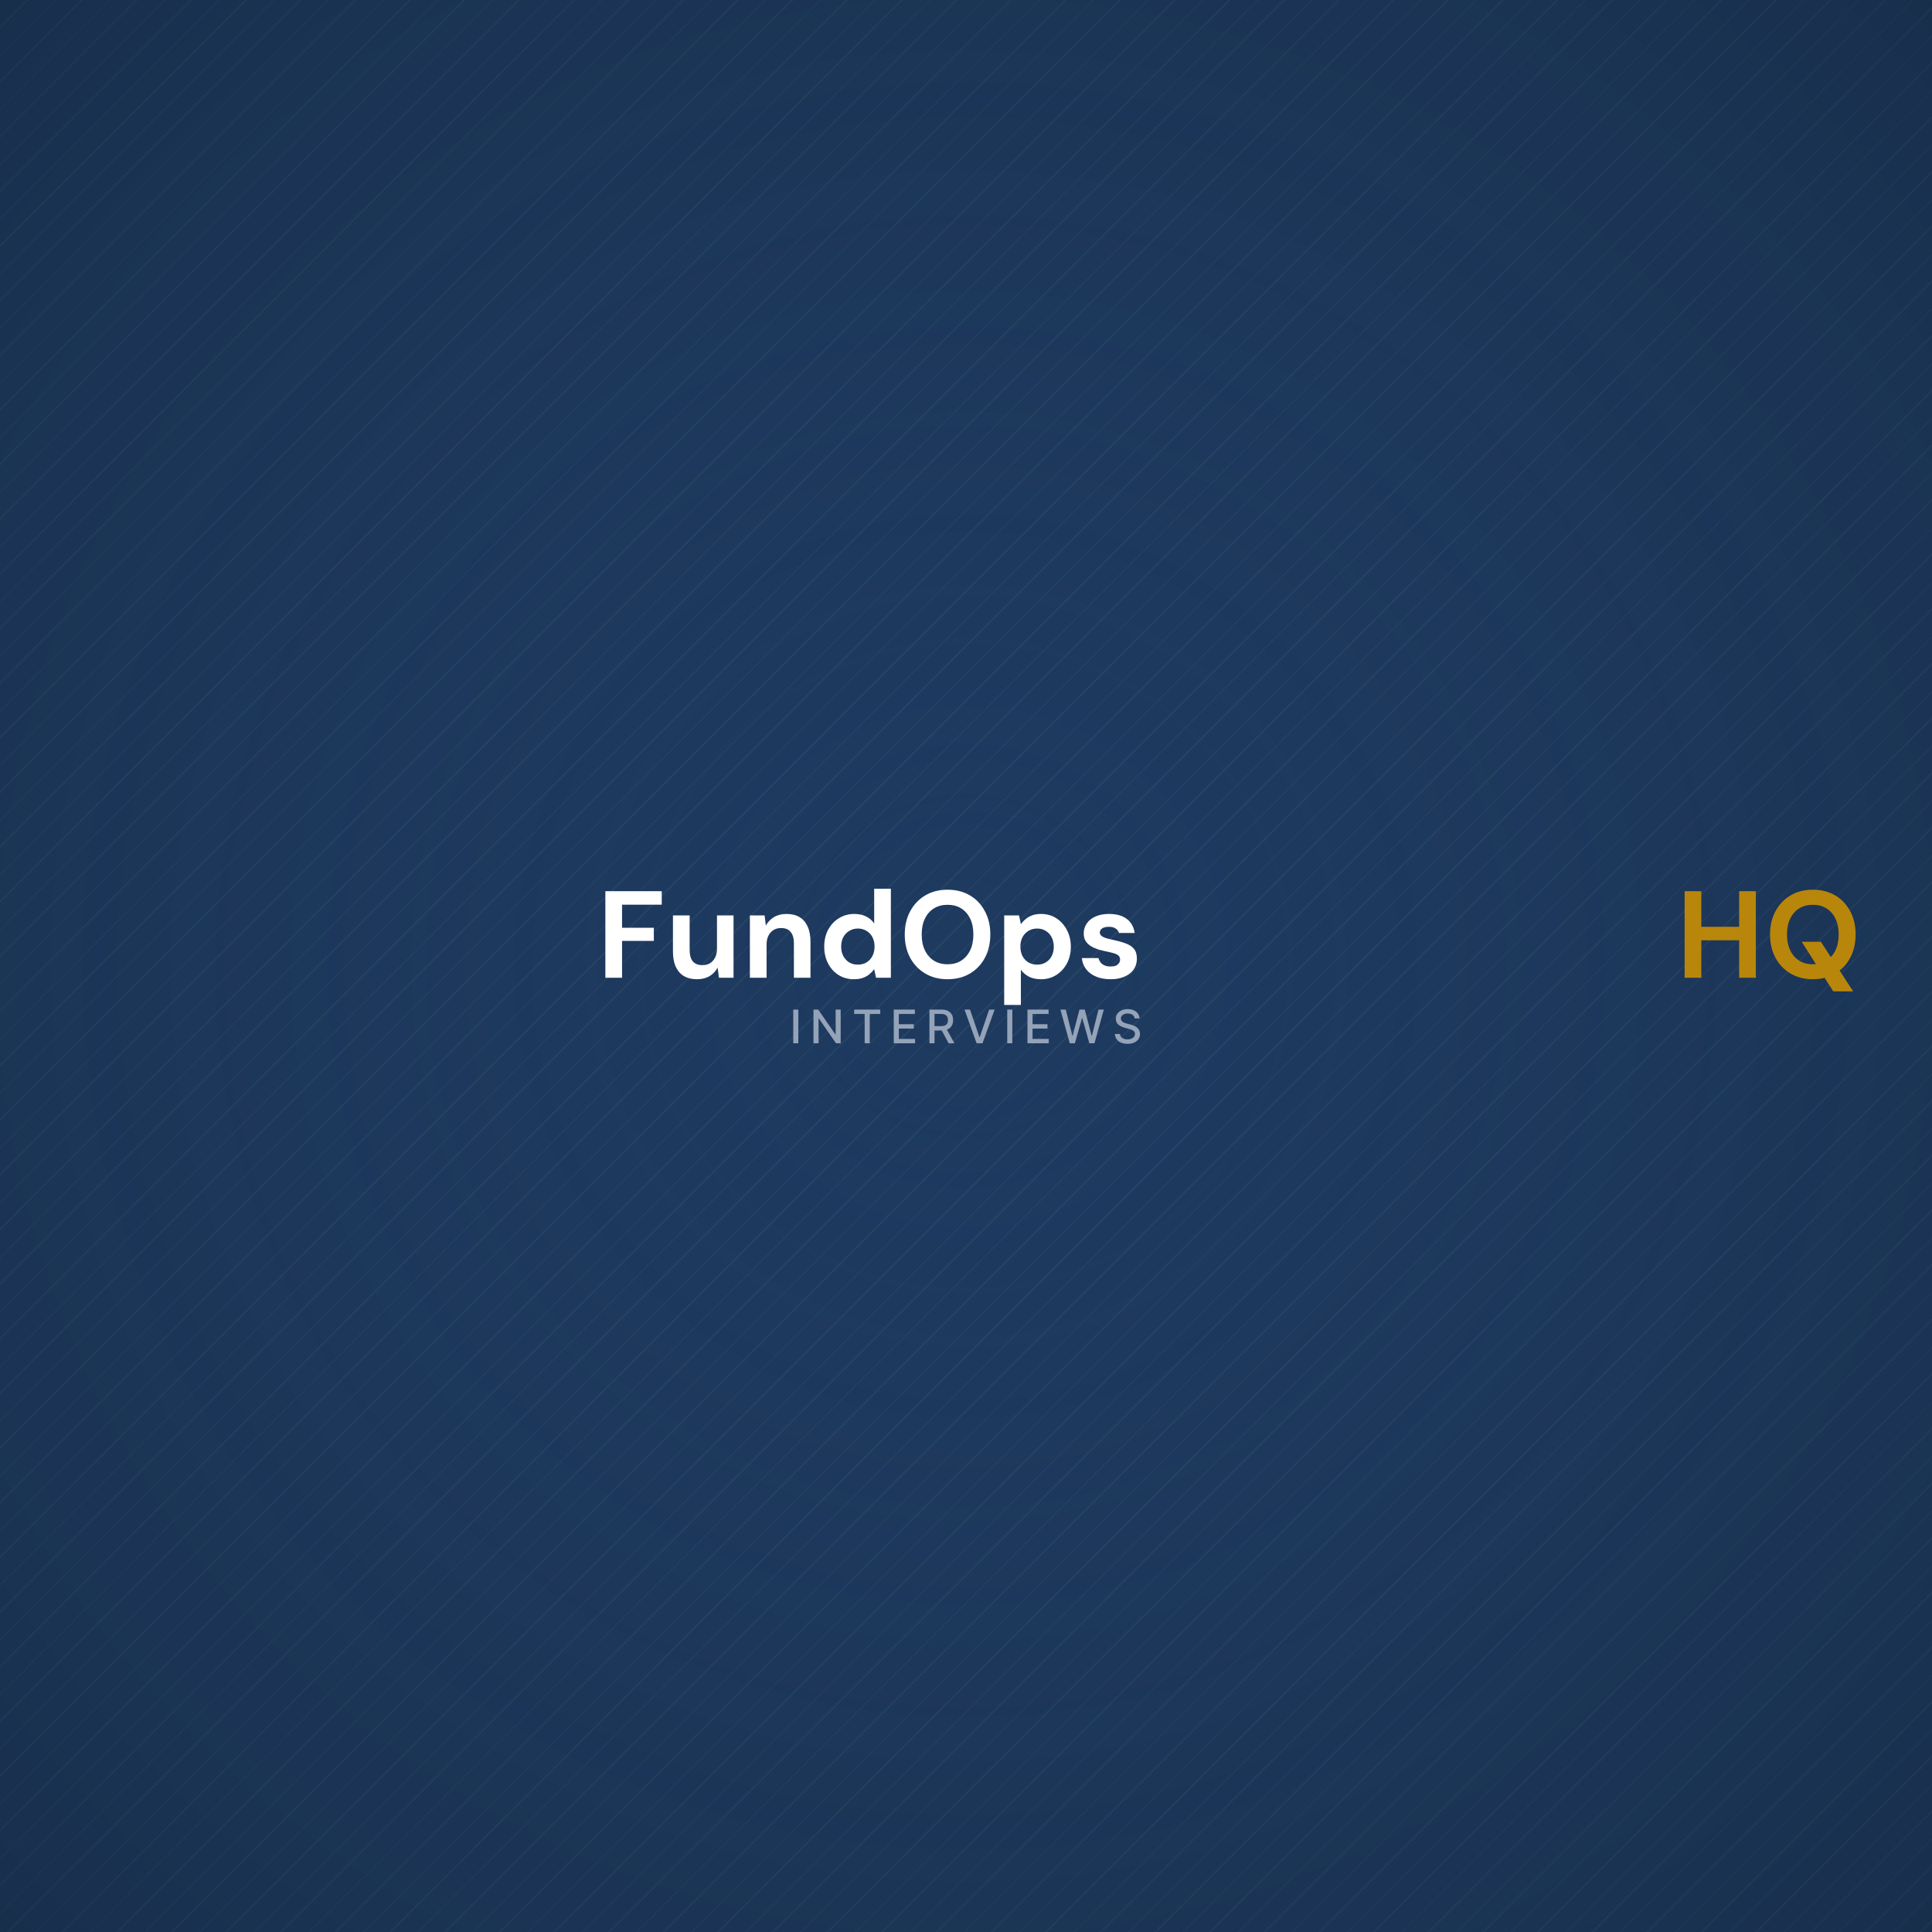
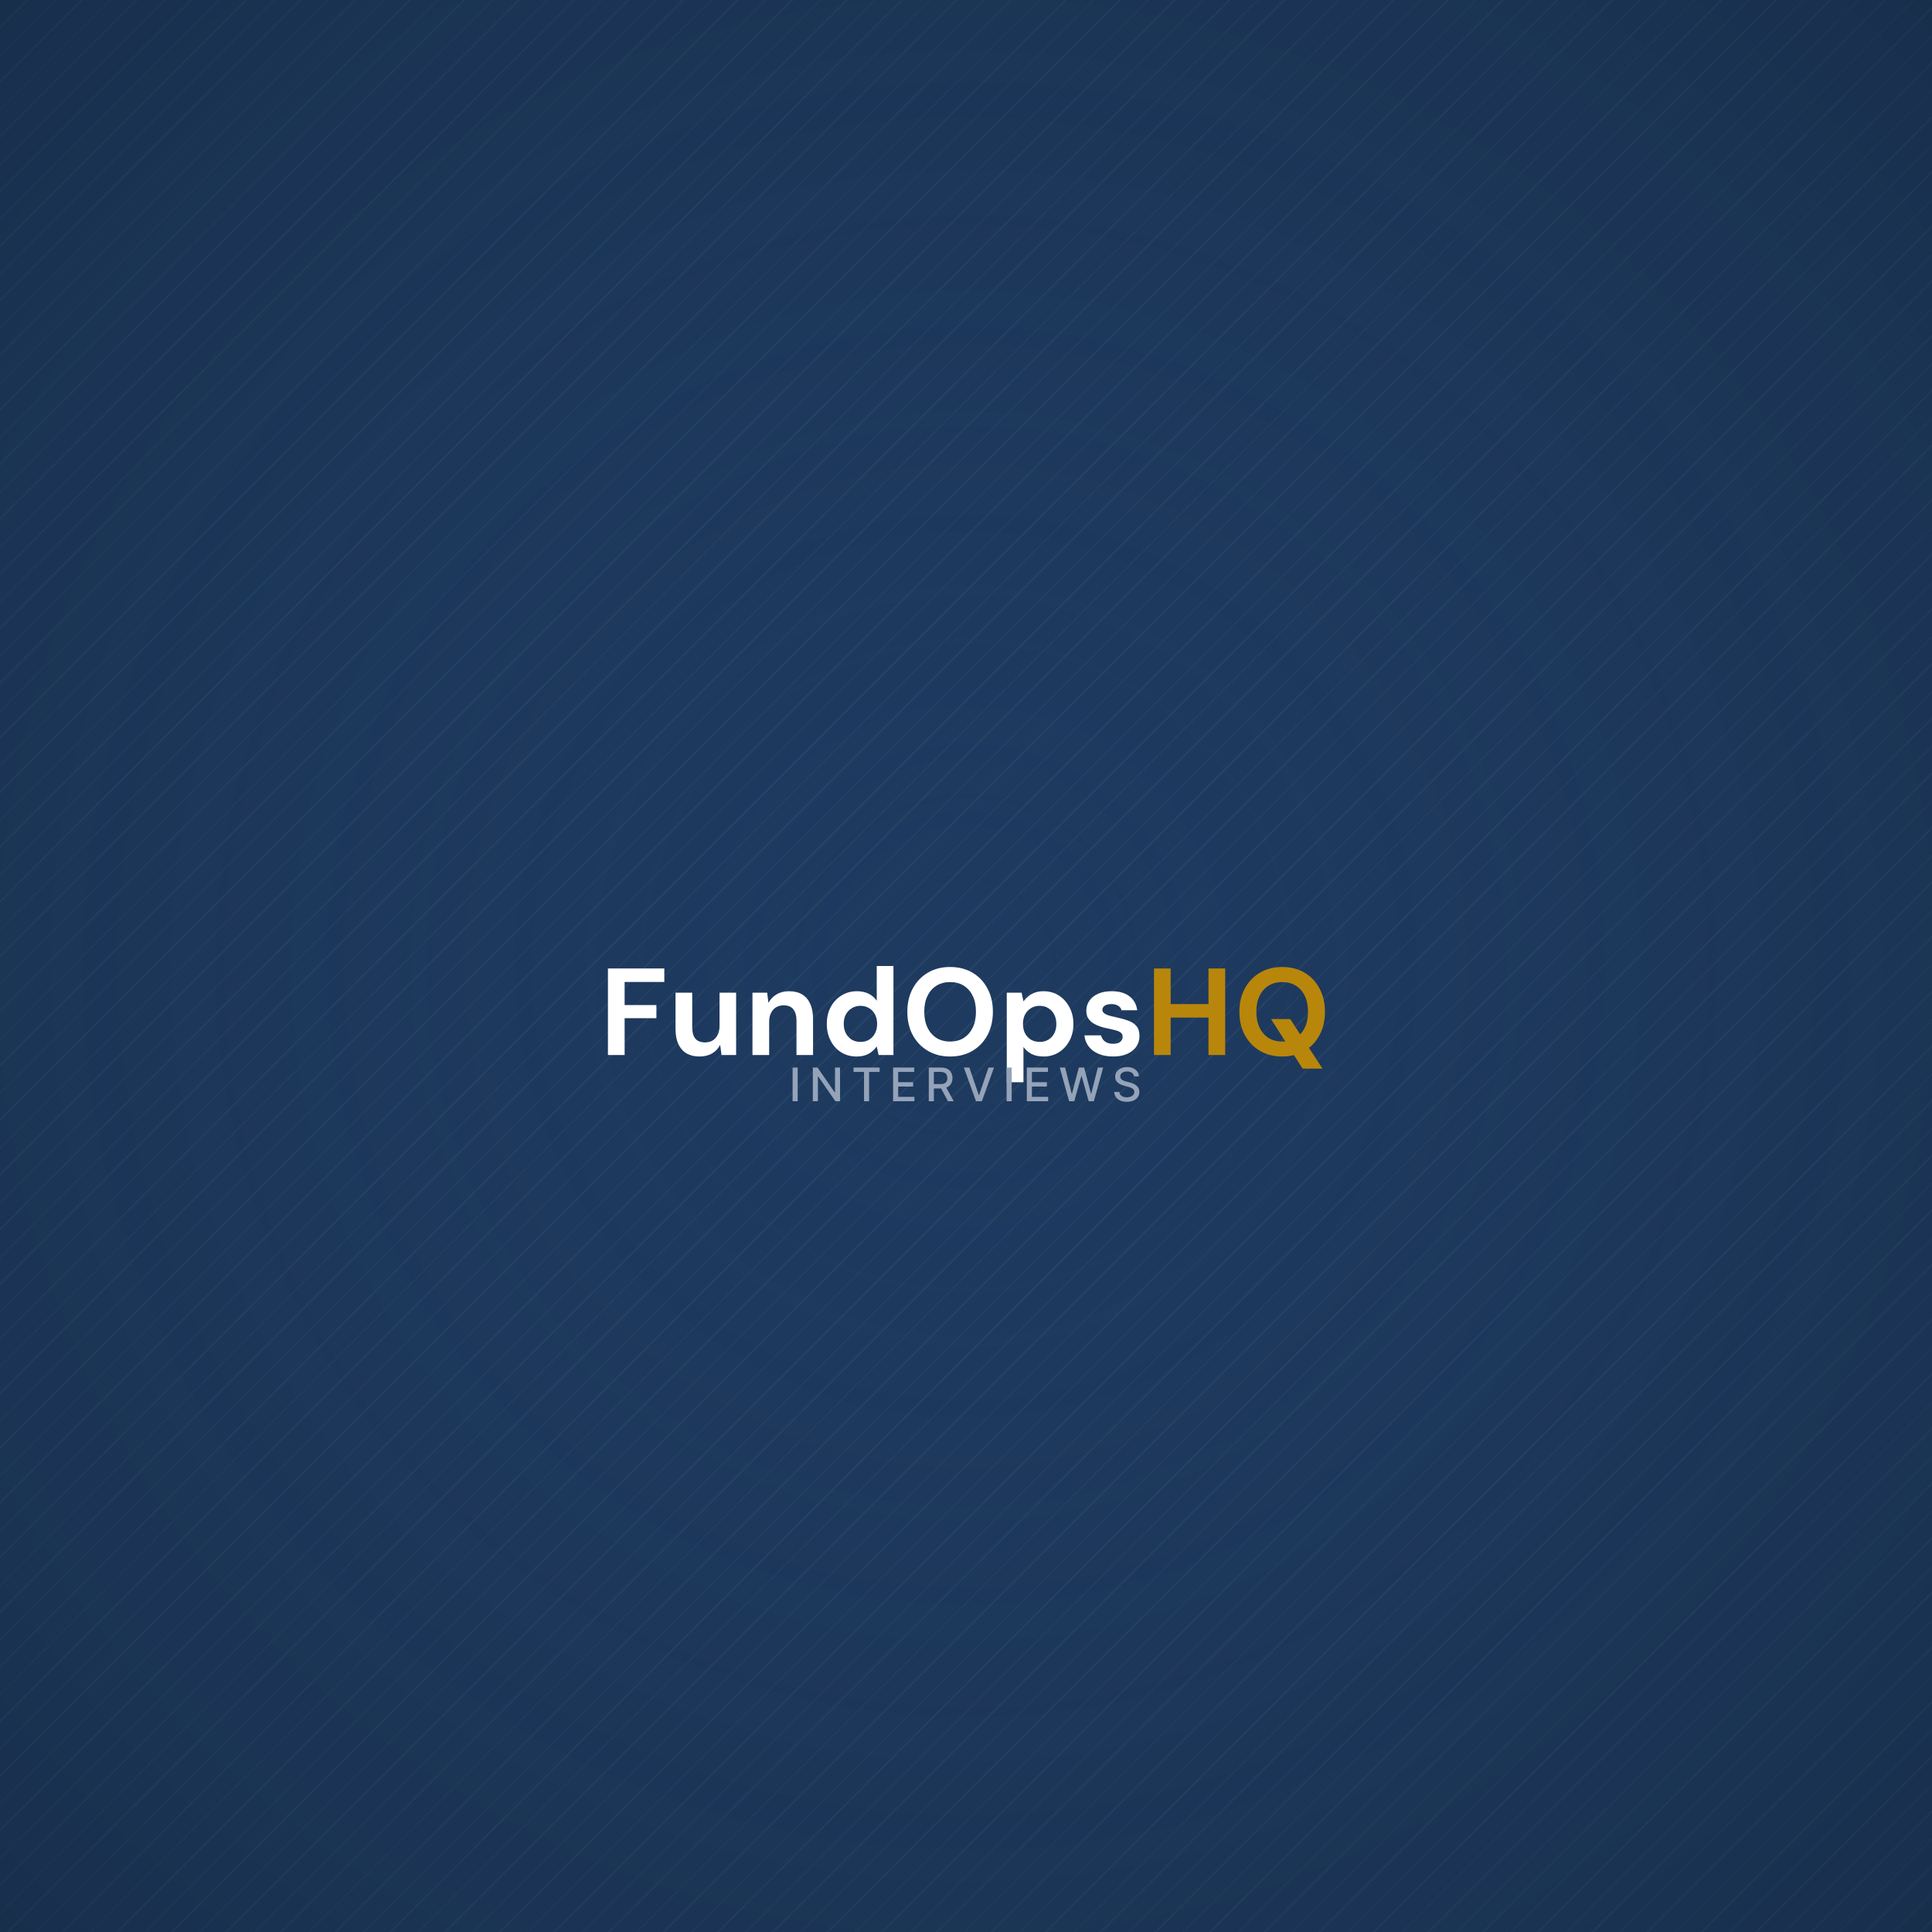
<svg xmlns="http://www.w3.org/2000/svg" width="3000" height="3000" viewBox="0 0 3000 3000">
  <defs>
    <pattern id="diagonalStripes" patternUnits="userSpaceOnUse" width="60" height="60" patternTransform="rotate(45)">
      <rect width="60" height="60" fill="#1E3A5F" />
      <line x1="0" y1="0" x2="0" y2="60" stroke="#264466" stroke-width="3" />
      <line x1="30" y1="0" x2="30" y2="60" stroke="#264466" stroke-width="3" />
    </pattern>
  </defs>
  <rect width="3000" height="3000" fill="url(#diagonalStripes)" />
  <radialGradient id="vignette" cx="50%" cy="50%" r="70%">
    <stop offset="0%" stop-color="#1E3A5F" stop-opacity="0" />
    <stop offset="100%" stop-color="#0f1f30" stop-opacity="0.4" />
  </radialGradient>
  <rect width="3000" height="3000" fill="url(#vignette)" />
-   <g transform="translate(1500, 1380)">
-     <path transform="translate(-560, 0) scale(4)" d="M3.8147e-06 34.56V0.96H21.888V6.192H6.48V15.168H18.816V20.256H6.48V34.56H3.8147e-06ZM35.552 35.136C33.6 35.136 31.92 34.736 30.512 33.936C29.136 33.104 28.08 31.904 27.344 30.336C26.608 28.736 26.24 26.768 26.24 24.432V10.368H32.72V23.76C32.72 25.712 33.12 27.184 33.92 28.176C34.752 29.168 36.016 29.664 37.712 29.664C38.8 29.664 39.76 29.424 40.592 28.944C41.424 28.432 42.08 27.712 42.56 26.784C43.072 25.824 43.328 24.656 43.328 23.28V10.368H49.76V34.56H44.096L43.568 30.624C42.864 32 41.824 33.104 40.448 33.936C39.072 34.736 37.44 35.136 35.552 35.136ZM56.106 34.56V10.368H61.818L62.298 14.304C63.034 12.96 64.074 11.872 65.418 11.04C66.794 10.208 68.426 9.792 70.314 9.792C72.33 9.792 74.026 10.208 75.402 11.04C76.778 11.872 77.818 13.088 78.522 14.688C79.258 16.288 79.626 18.256 79.626 20.592V34.56H73.194V21.216C73.194 19.296 72.778 17.824 71.946 16.8C71.146 15.776 69.898 15.264 68.202 15.264C67.114 15.264 66.138 15.52 65.274 16.032C64.442 16.544 63.786 17.28 63.306 18.24C62.826 19.168 62.586 20.304 62.586 21.648V34.56H56.106ZM96.483 35.136C94.275 35.136 92.291 34.592 90.531 33.504C88.803 32.416 87.443 30.912 86.451 28.992C85.459 27.072 84.963 24.912 84.963 22.512C84.963 20.048 85.459 17.872 86.451 15.984C87.475 14.064 88.867 12.56 90.627 11.472C92.419 10.352 94.419 9.792 96.627 9.792C98.355 9.792 99.875 10.112 101.187 10.752C102.499 11.392 103.555 12.304 104.355 13.488V-3.8147e-06H110.835V34.56H105.075L104.355 31.248C103.875 31.92 103.267 32.56 102.531 33.168C101.827 33.776 100.979 34.256 99.987 34.608C98.995 34.96 97.827 35.136 96.483 35.136ZM98.019 29.472C99.299 29.472 100.419 29.184 101.379 28.608C102.371 28 103.139 27.168 103.683 26.112C104.227 25.056 104.499 23.84 104.499 22.464C104.499 21.088 104.227 19.872 103.683 18.816C103.139 17.76 102.371 16.944 101.379 16.368C100.419 15.76 99.299 15.456 98.019 15.456C96.803 15.456 95.699 15.76 94.707 16.368C93.715 16.944 92.931 17.76 92.355 18.816C91.811 19.872 91.539 21.072 91.539 22.416C91.539 23.824 91.811 25.056 92.355 26.112C92.931 27.168 93.699 28 94.659 28.608C95.651 29.184 96.771 29.472 98.019 29.472ZM132.832 35.136C129.568 35.136 126.688 34.4 124.192 32.928C121.696 31.456 119.744 29.424 118.336 26.832C116.928 24.208 116.224 21.184 116.224 17.76C116.224 14.336 116.928 11.328 118.336 8.736C119.744 6.112 121.696 4.064 124.192 2.592C126.688 1.12 129.568 0.384 132.832 0.384C136.128 0.384 139.024 1.12 141.52 2.592C144.016 4.064 145.952 6.112 147.328 8.736C148.736 11.328 149.44 14.336 149.44 17.76C149.44 21.184 148.736 24.208 147.328 26.832C145.952 29.424 144.016 31.456 141.52 32.928C139.024 34.4 136.128 35.136 132.832 35.136ZM132.832 29.328C134.88 29.328 136.64 28.864 138.112 27.936C139.616 26.976 140.784 25.632 141.616 23.904C142.448 22.176 142.864 20.128 142.864 17.76C142.864 15.36 142.448 13.312 141.616 11.616C140.784 9.888 139.616 8.56 138.112 7.632C136.64 6.704 134.88 6.24 132.832 6.24C130.816 6.24 129.056 6.704 127.552 7.632C126.048 8.56 124.88 9.888 124.048 11.616C123.216 13.312 122.8 15.36 122.8 17.76C122.8 20.128 123.216 22.176 124.048 23.904C124.88 25.632 126.048 26.976 127.552 27.936C129.056 28.864 130.816 29.328 132.832 29.328ZM154.825 45.12V10.368H160.585L161.305 13.728C161.817 13.024 162.425 12.384 163.129 11.808C163.833 11.2 164.665 10.72 165.625 10.368C166.617 9.984 167.769 9.792 169.081 9.792C171.353 9.792 173.353 10.352 175.081 11.472C176.809 12.592 178.169 14.112 179.161 16.032C180.185 17.92 180.697 20.08 180.697 22.512C180.697 24.944 180.185 27.12 179.161 29.04C178.137 30.928 176.761 32.416 175.033 33.504C173.305 34.592 171.337 35.136 169.129 35.136C167.337 35.136 165.785 34.816 164.473 34.176C163.193 33.504 162.137 32.592 161.305 31.44V45.12H154.825ZM167.593 29.472C168.873 29.472 169.993 29.184 170.953 28.608C171.945 28.032 172.713 27.216 173.257 26.16C173.801 25.104 174.073 23.888 174.073 22.512C174.073 21.136 173.801 19.92 173.257 18.864C172.713 17.776 171.945 16.944 170.953 16.368C169.993 15.76 168.873 15.456 167.593 15.456C166.345 15.456 165.225 15.76 164.233 16.368C163.273 16.944 162.505 17.76 161.929 18.816C161.385 19.872 161.113 21.088 161.113 22.464C161.113 23.84 161.385 25.072 161.929 26.16C162.505 27.216 163.273 28.032 164.233 28.608C165.225 29.184 166.345 29.472 167.593 29.472ZM196.166 35.136C193.958 35.136 192.038 34.784 190.406 34.08C188.774 33.376 187.494 32.4 186.566 31.152C185.638 29.904 185.11 28.496 184.982 26.928H191.414C191.574 27.536 191.846 28.096 192.23 28.608C192.614 29.088 193.126 29.472 193.766 29.76C194.406 30.048 195.174 30.192 196.07 30.192C196.934 30.192 197.638 30.08 198.182 29.856C198.726 29.6 199.126 29.264 199.382 28.848C199.67 28.432 199.814 28 199.814 27.552C199.814 26.88 199.622 26.368 199.238 26.016C198.854 25.632 198.294 25.328 197.558 25.104C196.822 24.88 195.926 24.656 194.87 24.432C193.718 24.208 192.582 23.936 191.462 23.616C190.374 23.264 189.398 22.832 188.534 22.32C187.67 21.808 186.982 21.152 186.47 20.352C185.958 19.552 185.702 18.56 185.702 17.376C185.702 15.936 186.086 14.656 186.854 13.536C187.622 12.384 188.742 11.472 190.214 10.8C191.686 10.128 193.462 9.792 195.542 9.792C198.454 9.792 200.758 10.448 202.454 11.76C204.15 13.072 205.158 14.88 205.478 17.184H199.382C199.19 16.448 198.758 15.872 198.086 15.456C197.446 15.008 196.582 14.784 195.494 14.784C194.342 14.784 193.462 14.992 192.854 15.408C192.246 15.824 191.942 16.368 191.942 17.04C191.942 17.488 192.134 17.888 192.518 18.24C192.934 18.592 193.51 18.896 194.246 19.152C194.982 19.376 195.878 19.6 196.934 19.824C198.79 20.208 200.422 20.656 201.83 21.168C203.238 21.648 204.342 22.352 205.142 23.28C205.942 24.176 206.342 25.488 206.342 27.216C206.342 28.752 205.926 30.128 205.094 31.344C204.262 32.528 203.078 33.456 201.542 34.128C200.038 34.8 198.246 35.136 196.166 35.136Z" fill="#FFFFFF" />
+   <g transform="translate(1500, 1500)">
+     <path transform="translate(-556, 0) scale(4)" d="M3.8147e-06 34.56V0.96H21.888V6.192H6.48V15.168H18.816V20.256H6.48V34.56H3.8147e-06ZM35.552 35.136C33.6 35.136 31.92 34.736 30.512 33.936C29.136 33.104 28.08 31.904 27.344 30.336C26.608 28.736 26.24 26.768 26.24 24.432V10.368H32.72V23.76C32.72 25.712 33.12 27.184 33.92 28.176C34.752 29.168 36.016 29.664 37.712 29.664C38.8 29.664 39.76 29.424 40.592 28.944C41.424 28.432 42.08 27.712 42.56 26.784C43.072 25.824 43.328 24.656 43.328 23.28V10.368H49.76V34.56H44.096L43.568 30.624C42.864 32 41.824 33.104 40.448 33.936C39.072 34.736 37.44 35.136 35.552 35.136ZM56.106 34.56V10.368H61.818L62.298 14.304C63.034 12.96 64.074 11.872 65.418 11.04C66.794 10.208 68.426 9.792 70.314 9.792C72.33 9.792 74.026 10.208 75.402 11.04C76.778 11.872 77.818 13.088 78.522 14.688C79.258 16.288 79.626 18.256 79.626 20.592V34.56H73.194V21.216C73.194 19.296 72.778 17.824 71.946 16.8C71.146 15.776 69.898 15.264 68.202 15.264C67.114 15.264 66.138 15.52 65.274 16.032C64.442 16.544 63.786 17.28 63.306 18.24C62.826 19.168 62.586 20.304 62.586 21.648V34.56H56.106ZM96.483 35.136C94.275 35.136 92.291 34.592 90.531 33.504C88.803 32.416 87.443 30.912 86.451 28.992C85.459 27.072 84.963 24.912 84.963 22.512C84.963 20.048 85.459 17.872 86.451 15.984C87.475 14.064 88.867 12.56 90.627 11.472C92.419 10.352 94.419 9.792 96.627 9.792C98.355 9.792 99.875 10.112 101.187 10.752C102.499 11.392 103.555 12.304 104.355 13.488V-3.8147e-06H110.835V34.56H105.075L104.355 31.248C103.875 31.92 103.267 32.56 102.531 33.168C101.827 33.776 100.979 34.256 99.987 34.608C98.995 34.96 97.827 35.136 96.483 35.136ZM98.019 29.472C99.299 29.472 100.419 29.184 101.379 28.608C102.371 28 103.139 27.168 103.683 26.112C104.227 25.056 104.499 23.84 104.499 22.464C104.499 21.088 104.227 19.872 103.683 18.816C103.139 17.76 102.371 16.944 101.379 16.368C100.419 15.76 99.299 15.456 98.019 15.456C96.803 15.456 95.699 15.76 94.707 16.368C93.715 16.944 92.931 17.76 92.355 18.816C91.811 19.872 91.539 21.072 91.539 22.416C91.539 23.824 91.811 25.056 92.355 26.112C92.931 27.168 93.699 28 94.659 28.608C95.651 29.184 96.771 29.472 98.019 29.472ZM132.832 35.136C129.568 35.136 126.688 34.4 124.192 32.928C121.696 31.456 119.744 29.424 118.336 26.832C116.928 24.208 116.224 21.184 116.224 17.76C116.224 14.336 116.928 11.328 118.336 8.736C119.744 6.112 121.696 4.064 124.192 2.592C126.688 1.12 129.568 0.384 132.832 0.384C136.128 0.384 139.024 1.12 141.52 2.592C144.016 4.064 145.952 6.112 147.328 8.736C148.736 11.328 149.44 14.336 149.44 17.76C149.44 21.184 148.736 24.208 147.328 26.832C145.952 29.424 144.016 31.456 141.52 32.928C139.024 34.4 136.128 35.136 132.832 35.136ZM132.832 29.328C134.88 29.328 136.64 28.864 138.112 27.936C139.616 26.976 140.784 25.632 141.616 23.904C142.448 22.176 142.864 20.128 142.864 17.76C142.864 15.36 142.448 13.312 141.616 11.616C140.784 9.888 139.616 8.56 138.112 7.632C136.64 6.704 134.88 6.24 132.832 6.24C130.816 6.24 129.056 6.704 127.552 7.632C126.048 8.56 124.88 9.888 124.048 11.616C123.216 13.312 122.8 15.36 122.8 17.76C122.8 20.128 123.216 22.176 124.048 23.904C124.88 25.632 126.048 26.976 127.552 27.936C129.056 28.864 130.816 29.328 132.832 29.328ZM154.825 45.12V10.368H160.585L161.305 13.728C161.817 13.024 162.425 12.384 163.129 11.808C163.833 11.2 164.665 10.72 165.625 10.368C166.617 9.984 167.769 9.792 169.081 9.792C171.353 9.792 173.353 10.352 175.081 11.472C176.809 12.592 178.169 14.112 179.161 16.032C180.185 17.92 180.697 20.08 180.697 22.512C180.697 24.944 180.185 27.12 179.161 29.04C178.137 30.928 176.761 32.416 175.033 33.504C173.305 34.592 171.337 35.136 169.129 35.136C167.337 35.136 165.785 34.816 164.473 34.176C163.193 33.504 162.137 32.592 161.305 31.44V45.12H154.825ZM167.593 29.472C168.873 29.472 169.993 29.184 170.953 28.608C171.945 28.032 172.713 27.216 173.257 26.16C173.801 25.104 174.073 23.888 174.073 22.512C174.073 21.136 173.801 19.92 173.257 18.864C172.713 17.776 171.945 16.944 170.953 16.368C169.993 15.76 168.873 15.456 167.593 15.456C166.345 15.456 165.225 15.76 164.233 16.368C163.273 16.944 162.505 17.76 161.929 18.816C161.385 19.872 161.113 21.088 161.113 22.464C161.113 23.84 161.385 25.072 161.929 26.16C162.505 27.216 163.273 28.032 164.233 28.608C165.225 29.184 166.345 29.472 167.593 29.472ZM196.166 35.136C193.958 35.136 192.038 34.784 190.406 34.08C188.774 33.376 187.494 32.4 186.566 31.152C185.638 29.904 185.11 28.496 184.982 26.928H191.414C191.574 27.536 191.846 28.096 192.23 28.608C192.614 29.088 193.126 29.472 193.766 29.76C194.406 30.048 195.174 30.192 196.07 30.192C196.934 30.192 197.638 30.08 198.182 29.856C198.726 29.6 199.126 29.264 199.382 28.848C199.67 28.432 199.814 28 199.814 27.552C199.814 26.88 199.622 26.368 199.238 26.016C198.854 25.632 198.294 25.328 197.558 25.104C196.822 24.88 195.926 24.656 194.87 24.432C193.718 24.208 192.582 23.936 191.462 23.616C190.374 23.264 189.398 22.832 188.534 22.32C187.67 21.808 186.982 21.152 186.47 20.352C185.958 19.552 185.702 18.56 185.702 17.376C185.702 15.936 186.086 14.656 186.854 13.536C187.622 12.384 188.742 11.472 190.214 10.8C191.686 10.128 193.462 9.792 195.542 9.792C198.454 9.792 200.758 10.448 202.454 11.76C204.15 13.072 205.158 14.88 205.478 17.184H199.382C199.19 16.448 198.758 15.872 198.086 15.456C197.446 15.008 196.582 14.784 195.494 14.784C194.342 14.784 193.462 14.992 192.854 15.408C192.246 15.824 191.942 16.368 191.942 17.04C191.942 17.488 192.134 17.888 192.518 18.24C192.934 18.592 193.51 18.896 194.246 19.152C194.982 19.376 195.878 19.6 196.934 19.824C198.79 20.208 200.422 20.656 201.83 21.168C203.238 21.648 204.342 22.352 205.142 23.28C205.942 24.176 206.342 25.488 206.342 27.216C206.342 28.752 205.926 30.128 205.094 31.344C204.262 32.528 203.078 33.456 201.542 34.128C200.038 34.8 198.246 35.136 196.166 35.136Z" fill="#FFFFFF" />
+     <path transform="translate(-556, 0) scale(4)" d="M233.137 34.56V0.96H239.617V34.56H233.137ZM211.969 34.56V0.96H218.449V34.56H211.969ZM217.537 20.016V14.784H234.241V20.016H217.537ZM269.658 39.84L257.418 20.592H264.858L277.386 39.84H269.658ZM261.738 35.136C258.474 35.136 255.594 34.4 253.098 32.928C250.602 31.456 248.65 29.424 247.242 26.832C245.834 24.208 245.13 21.184 245.13 17.76C245.13 14.336 245.834 11.328 247.242 8.736C248.65 6.112 250.602 4.064 253.098 2.592C255.594 1.12 258.474 0.384 261.738 0.384C265.034 0.384 267.93 1.12 270.426 2.592C272.922 4.064 274.858 6.112 276.234 8.736C277.642 11.328 278.346 14.336 278.346 17.76C278.346 21.184 277.642 24.208 276.234 26.832C274.858 29.424 272.922 31.456 270.426 32.928C267.93 34.4 265.034 35.136 261.738 35.136ZM261.738 29.328C263.786 29.328 265.546 28.864 267.018 27.936C268.522 26.976 269.69 25.632 270.522 23.904C271.354 22.176 271.77 20.128 271.77 17.76C271.77 15.36 271.354 13.312 270.522 11.616C269.69 9.888 268.522 8.56 267.018 7.632C265.546 6.704 263.786 6.24 261.738 6.24C259.722 6.24 257.962 6.704 256.458 7.632C254.954 8.56 253.786 9.888 252.954 11.616C252.122 13.312 251.706 15.36 251.706 17.76C251.706 20.128 252.122 22.176 252.954 23.904C253.786 25.632 254.954 26.976 256.458 27.936C257.962 28.864 259.722 29.328 261.738 29.328Z" fill="#B8860B" />
  </g>
-   <g transform="translate(1500, 1380)">
-     <path transform="translate(268, 0) scale(4)" d="M233.137 34.56V0.96H239.617V34.56H233.137ZM211.969 34.56V0.96H218.449V34.56H211.969ZM217.537 20.016V14.784H234.241V20.016H217.537ZM269.658 39.84L257.418 20.592H264.858L277.386 39.84H269.658ZM261.738 35.136C258.474 35.136 255.594 34.4 253.098 32.928C250.602 31.456 248.65 29.424 247.242 26.832C245.834 24.208 245.13 21.184 245.13 17.76C245.13 14.336 245.834 11.328 247.242 8.736C248.65 6.112 250.602 4.064 253.098 2.592C255.594 1.12 258.474 0.384 261.738 0.384C265.034 0.384 267.93 1.12 270.426 2.592C272.922 4.064 274.858 6.112 276.234 8.736C277.642 11.328 278.346 14.336 278.346 17.76C278.346 21.184 277.642 24.208 276.234 26.832C274.858 29.424 272.922 31.456 270.426 32.928C267.93 34.4 265.034 35.136 261.738 35.136ZM261.738 29.328C263.786 29.328 265.546 28.864 267.018 27.936C268.522 26.976 269.69 25.632 270.522 23.904C271.354 22.176 271.77 20.128 271.77 17.76C271.77 15.36 271.354 13.312 270.522 11.616C269.69 9.888 268.522 8.56 267.018 7.632C265.546 6.704 263.786 6.24 261.738 6.24C259.722 6.24 257.962 6.704 256.458 7.632C254.954 8.56 253.786 9.888 252.954 11.616C252.122 13.312 251.706 15.36 251.706 17.76C251.706 20.128 252.122 22.176 252.954 23.904C253.786 25.632 254.954 26.976 256.458 27.936C257.962 28.864 259.722 29.328 261.738 29.328Z" fill="#B8860B" />
-   </g>
-   <path d="M13.65 -52.36 L13.65 0.00 L5.75 0.00 L5.75 -52.36 Z M79.42 -52.36 L79.42 0.00 L72.16 0.00 L45.55 -38.40 L45.06 -38.40 L45.06 0.00 L37.16 0.00 L37.16 -52.36 L44.47 -52.36 L71.11 -13.91 L71.60 -13.91 L71.60 -52.36 Z M100.35 -45.56 L100.35 -52.36 L140.87 -52.36 L140.87 -45.56 L124.53 -45.56 L124.53 0.00 L116.66 0.00 L116.66 -45.56 Z M161.80 0.00 L161.80 -52.36 L194.63 -52.36 L194.63 -45.56 L169.70 -45.56 L169.70 -29.61 L192.91 -29.61 L192.91 -22.83 L169.70 -22.83 L169.70 -6.80 L194.93 -6.80 L194.93 0.00 Z M217.21 0.00 L217.21 -52.36 L235.88 -52.36 Q241.96 -52.36 245.99 -50.27 Q250.01 -48.17 252.01 -44.48 Q254.00 -40.78 254.00 -35.95 Q254.00 -31.14 252.00 -27.50 Q249.99 -23.86 245.96 -21.84 Q241.93 -19.82 235.85 -19.82 L221.71 -19.82 L221.71 -26.62 L235.13 -26.62 Q238.97 -26.62 241.38 -27.72 Q243.80 -28.82 244.93 -30.91 Q246.05 -33.01 246.05 -35.95 Q246.05 -38.91 244.91 -41.09 Q243.78 -43.26 241.36 -44.42 Q238.94 -45.59 235.03 -45.59 L225.11 -45.59 L225.11 0.00 Z M243.06 -23.63 L256.00 0.00 L247.00 0.00 L234.32 -23.63 Z M280.22 -52.36 L294.79 -9.72 L295.38 -9.72 L309.95 -52.36 L318.49 -52.36 L299.65 0.00 L290.52 0.00 L271.68 -52.36 Z M345.94 -52.36 L345.94 0.00 L338.04 0.00 L338.04 -52.36 Z M369.44 0.00 L369.44 -52.36 L402.27 -52.36 L402.27 -45.56 L377.34 -45.56 L377.34 -29.61 L400.56 -29.61 L400.56 -22.83 L377.34 -22.83 L377.34 -6.80 L402.58 -6.80 L402.58 0.00 Z M435.11 0.00 L420.59 -52.36 L428.90 -52.36 L439.10 -11.81 L439.59 -11.81 L450.20 -52.36 L458.43 -52.36 L469.04 -11.79 L469.53 -11.79 L479.70 -52.36 L488.04 -52.36 L473.49 0.00 L465.54 0.00 L454.52 -39.22 L454.11 -39.22 L443.09 0.00 Z M535.83 -38.61 Q535.42 -42.24 532.46 -44.25 Q529.49 -46.25 524.99 -46.25 Q521.77 -46.25 519.42 -45.24 Q517.07 -44.23 515.77 -42.48 Q514.48 -40.73 514.48 -38.51 Q514.48 -36.64 515.37 -35.28 Q516.25 -33.93 517.69 -33.02 Q519.14 -32.11 520.80 -31.51 Q522.46 -30.91 523.99 -30.53 L529.11 -29.20 Q531.61 -28.59 534.25 -27.54 Q536.88 -26.49 539.13 -24.78 Q541.38 -23.06 542.77 -20.53 Q544.17 -18.00 544.17 -14.47 Q544.17 -10.02 541.88 -6.57 Q539.59 -3.12 535.26 -1.13 Q530.92 0.87 524.79 0.87 Q518.91 0.87 514.61 -1.00 Q510.32 -2.86 507.89 -6.30 Q505.46 -9.74 505.20 -14.47 L513.13 -14.47 Q513.36 -11.63 514.98 -9.75 Q516.61 -7.88 519.15 -6.97 Q521.69 -6.06 524.74 -6.06 Q528.09 -6.06 530.71 -7.12 Q533.33 -8.18 534.84 -10.09 Q536.34 -11.99 536.34 -14.55 Q536.34 -16.88 535.03 -18.36 Q533.71 -19.84 531.47 -20.81 Q529.24 -21.78 526.42 -22.53 L520.24 -24.21 Q513.95 -25.93 510.28 -29.25 Q506.61 -32.57 506.61 -38.05 Q506.61 -42.57 509.06 -45.95 Q511.52 -49.32 515.71 -51.20 Q519.90 -53.08 525.17 -53.08 Q530.49 -53.08 534.57 -51.21 Q538.64 -49.35 541.00 -46.09 Q543.35 -42.83 543.45 -38.61 Z" fill="#94A3B8" transform="translate(1226, 1620)" />
+   <path d="M13.65 -52.36 L13.65 0.00 L5.75 0.00 L5.75 -52.36 Z M79.42 -52.36 L79.42 0.00 L72.16 0.00 L45.55 -38.40 L45.06 -38.40 L45.06 0.00 L37.16 0.00 L37.16 -52.36 L44.47 -52.36 L71.11 -13.91 L71.60 -13.91 L71.60 -52.36 Z M100.35 -45.56 L100.35 -52.36 L140.87 -52.36 L140.87 -45.56 L124.53 -45.56 L124.53 0.00 L116.66 0.00 L116.66 -45.56 Z M161.80 0.00 L161.80 -52.36 L194.63 -52.36 L194.63 -45.56 L169.70 -45.56 L169.70 -29.61 L192.91 -29.61 L192.91 -22.83 L169.70 -22.83 L169.70 -6.80 L194.93 -6.80 L194.93 0.00 Z M217.21 0.00 L217.21 -52.36 L235.88 -52.36 Q241.96 -52.36 245.99 -50.27 Q250.01 -48.17 252.01 -44.48 Q254.00 -40.78 254.00 -35.95 Q254.00 -31.14 252.00 -27.50 Q249.99 -23.86 245.96 -21.84 Q241.93 -19.82 235.85 -19.82 L221.71 -19.82 L221.71 -26.62 L235.13 -26.62 Q238.97 -26.62 241.38 -27.72 Q243.80 -28.82 244.93 -30.91 Q246.05 -33.01 246.05 -35.95 Q246.05 -38.91 244.91 -41.09 Q243.78 -43.26 241.36 -44.42 Q238.94 -45.59 235.03 -45.59 L225.11 -45.59 L225.11 0.00 Z M243.06 -23.63 L256.00 0.00 L247.00 0.00 L234.32 -23.63 Z M280.22 -52.36 L294.79 -9.72 L295.38 -9.72 L309.95 -52.36 L318.49 -52.36 L299.65 0.00 L290.52 0.00 L271.68 -52.36 Z M345.94 -52.36 L345.94 0.00 L338.04 0.00 L338.04 -52.36 Z M369.44 0.00 L369.44 -52.36 L402.27 -52.36 L402.27 -45.56 L377.34 -45.56 L377.34 -29.61 L400.56 -29.61 L400.56 -22.83 L377.34 -22.83 L377.34 -6.80 L402.58 -6.80 L402.58 0.00 Z M435.11 0.00 L420.59 -52.36 L428.90 -52.36 L439.10 -11.81 L439.59 -11.81 L450.20 -52.36 L458.43 -52.36 L469.04 -11.79 L469.53 -11.79 L479.70 -52.36 L488.04 -52.36 L473.49 0.00 L465.54 0.00 L454.52 -39.22 L454.11 -39.22 L443.09 0.00 Z M535.83 -38.61 Q535.42 -42.24 532.46 -44.25 Q529.49 -46.25 524.99 -46.25 Q521.77 -46.25 519.42 -45.24 Q517.07 -44.23 515.77 -42.48 Q514.48 -40.73 514.48 -38.51 Q514.48 -36.64 515.37 -35.28 Q516.25 -33.93 517.69 -33.02 Q519.14 -32.11 520.80 -31.51 Q522.46 -30.91 523.99 -30.53 L529.11 -29.20 Q531.61 -28.59 534.25 -27.54 Q536.88 -26.49 539.13 -24.78 Q541.38 -23.06 542.77 -20.53 Q544.17 -18.00 544.17 -14.47 Q544.17 -10.02 541.88 -6.57 Q539.59 -3.12 535.26 -1.13 Q530.92 0.87 524.79 0.87 Q518.91 0.87 514.61 -1.00 Q510.32 -2.86 507.89 -6.30 Q505.46 -9.74 505.20 -14.47 L513.13 -14.47 Q513.36 -11.63 514.98 -9.75 Q516.61 -7.88 519.15 -6.97 Q521.69 -6.06 524.74 -6.06 Q528.09 -6.06 530.71 -7.12 Q533.33 -8.18 534.84 -10.09 Q536.34 -11.99 536.34 -14.55 Q536.34 -16.88 535.03 -18.36 Q533.71 -19.84 531.47 -20.81 Q529.24 -21.78 526.42 -22.53 L520.24 -24.21 Q513.95 -25.93 510.28 -29.25 Q506.61 -32.57 506.61 -38.05 Q506.61 -42.57 509.06 -45.95 Q511.52 -49.32 515.71 -51.20 Q519.90 -53.08 525.17 -53.08 Q530.49 -53.08 534.57 -51.21 Q538.64 -49.35 541.00 -46.09 Q543.35 -42.83 543.45 -38.61 Z" fill="#94A3B8" transform="translate(1225, 1710)" />
</svg>
